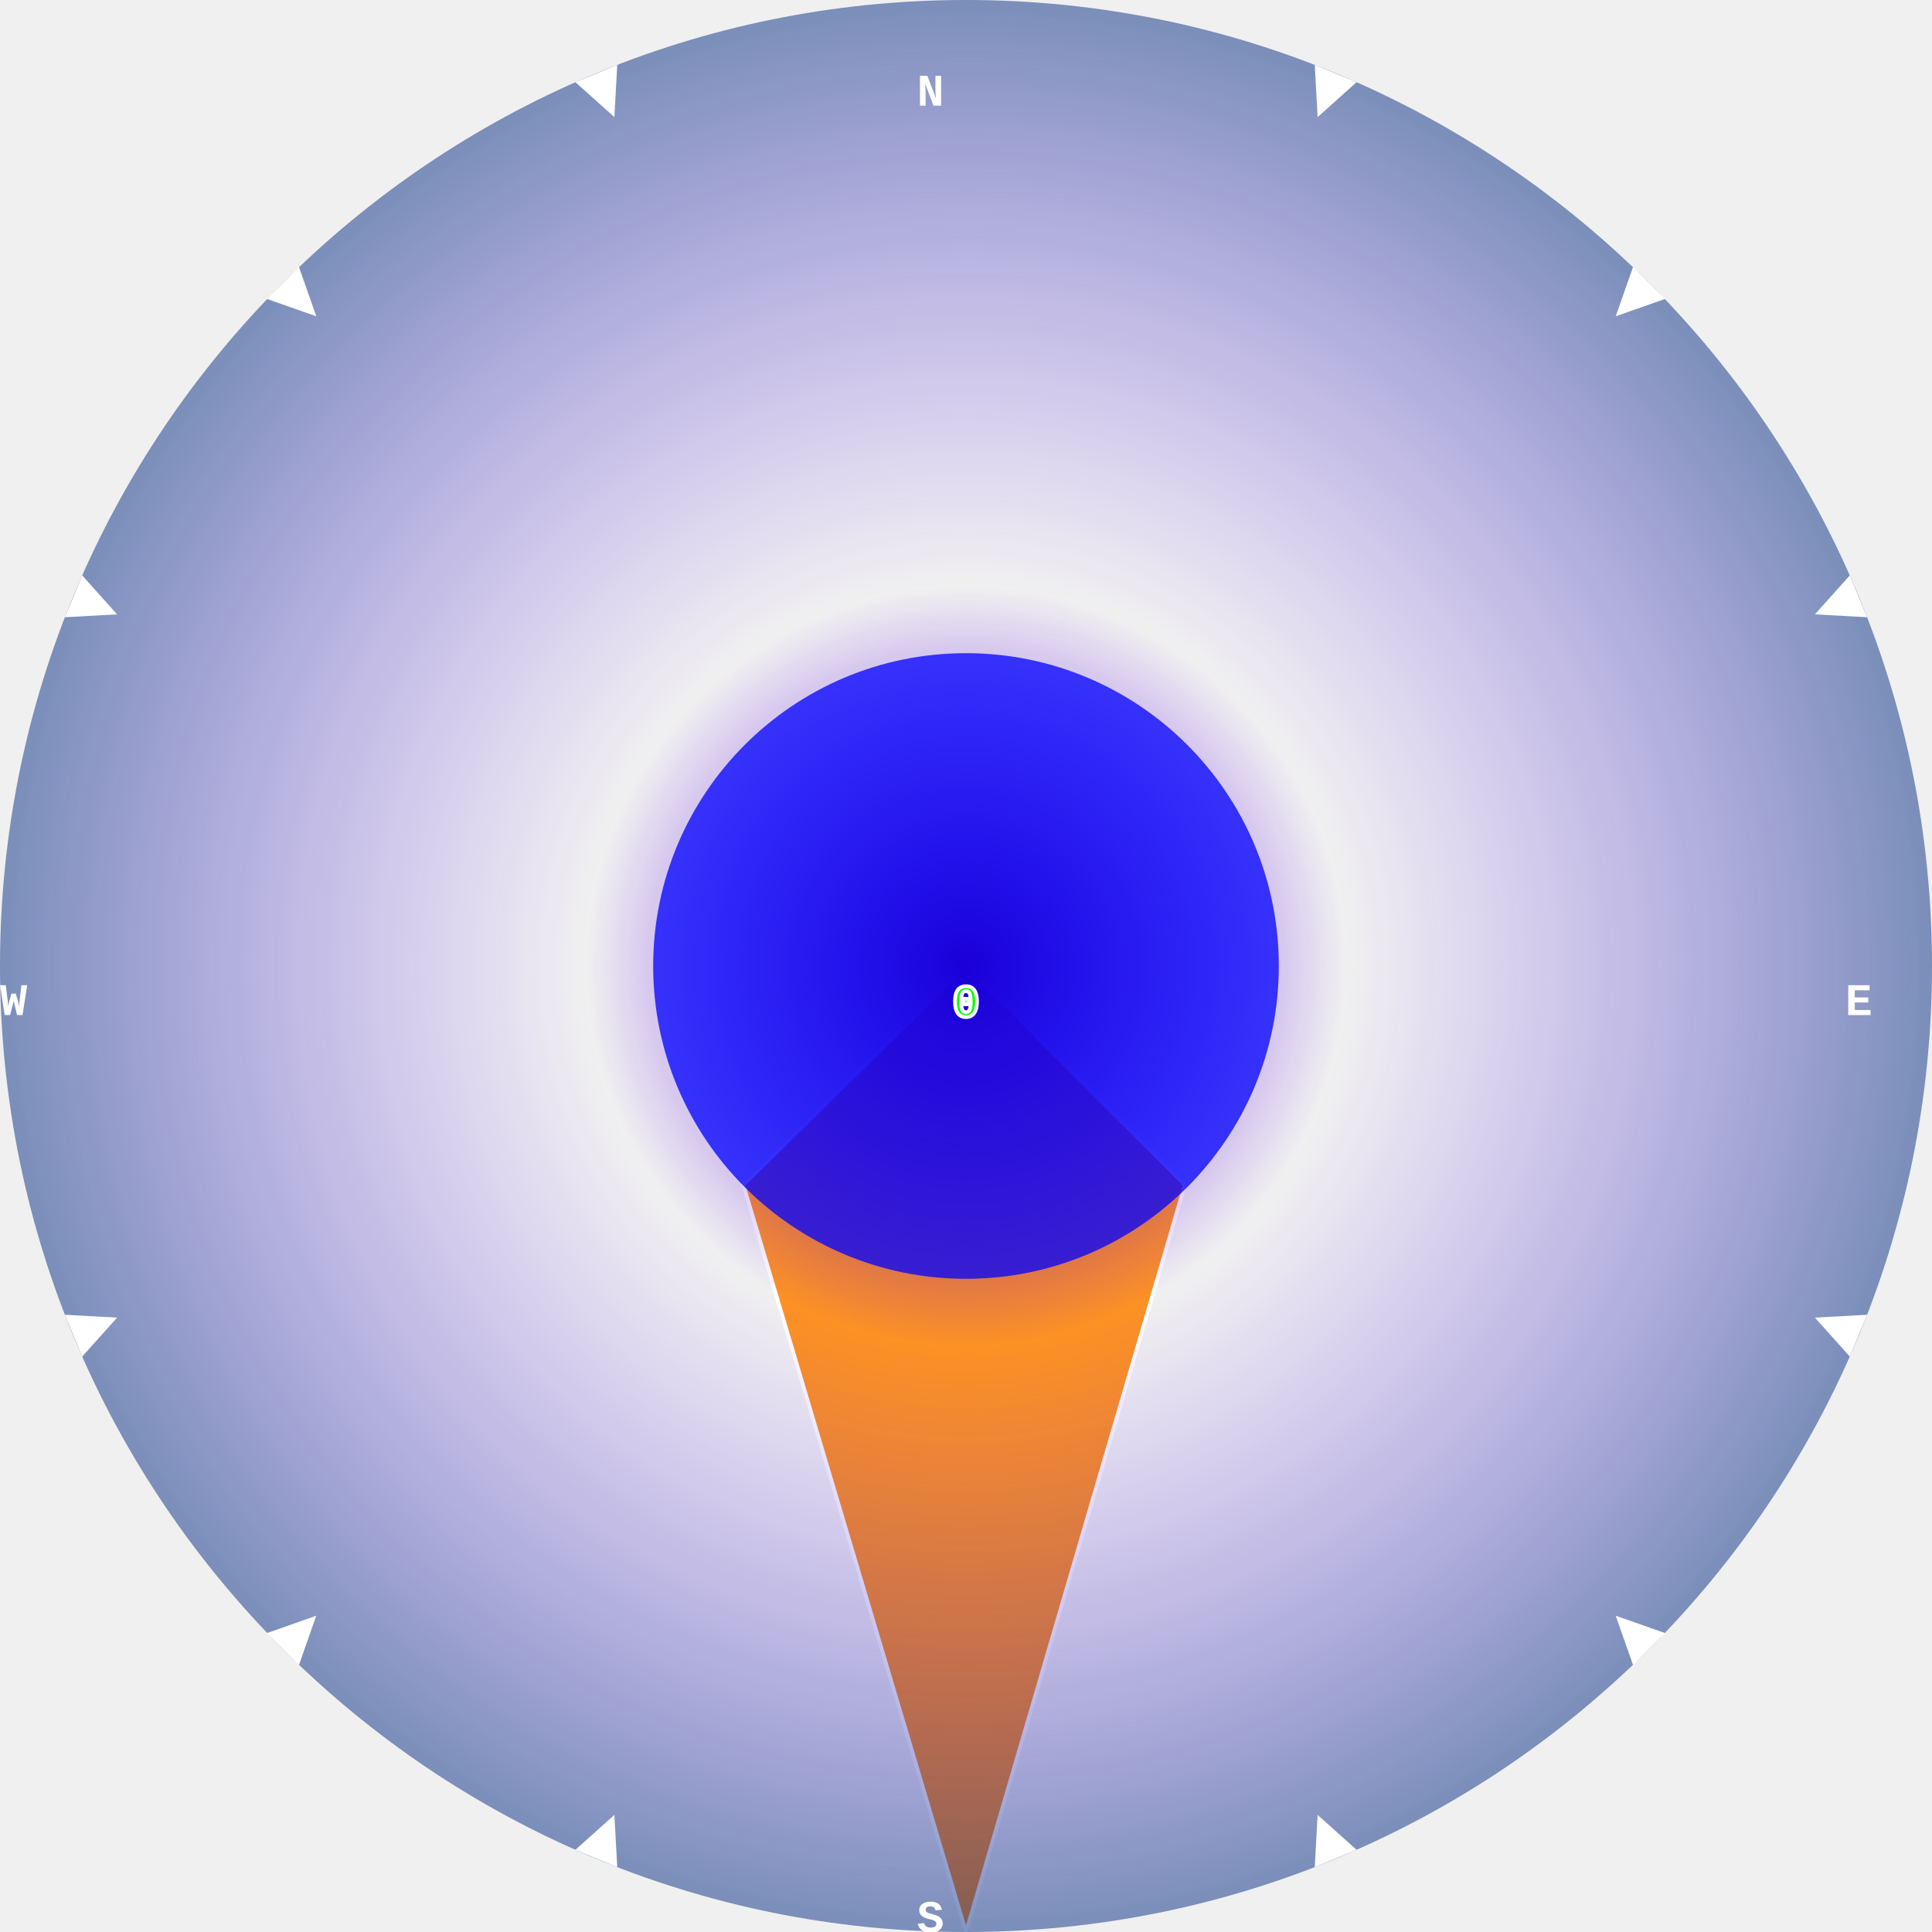
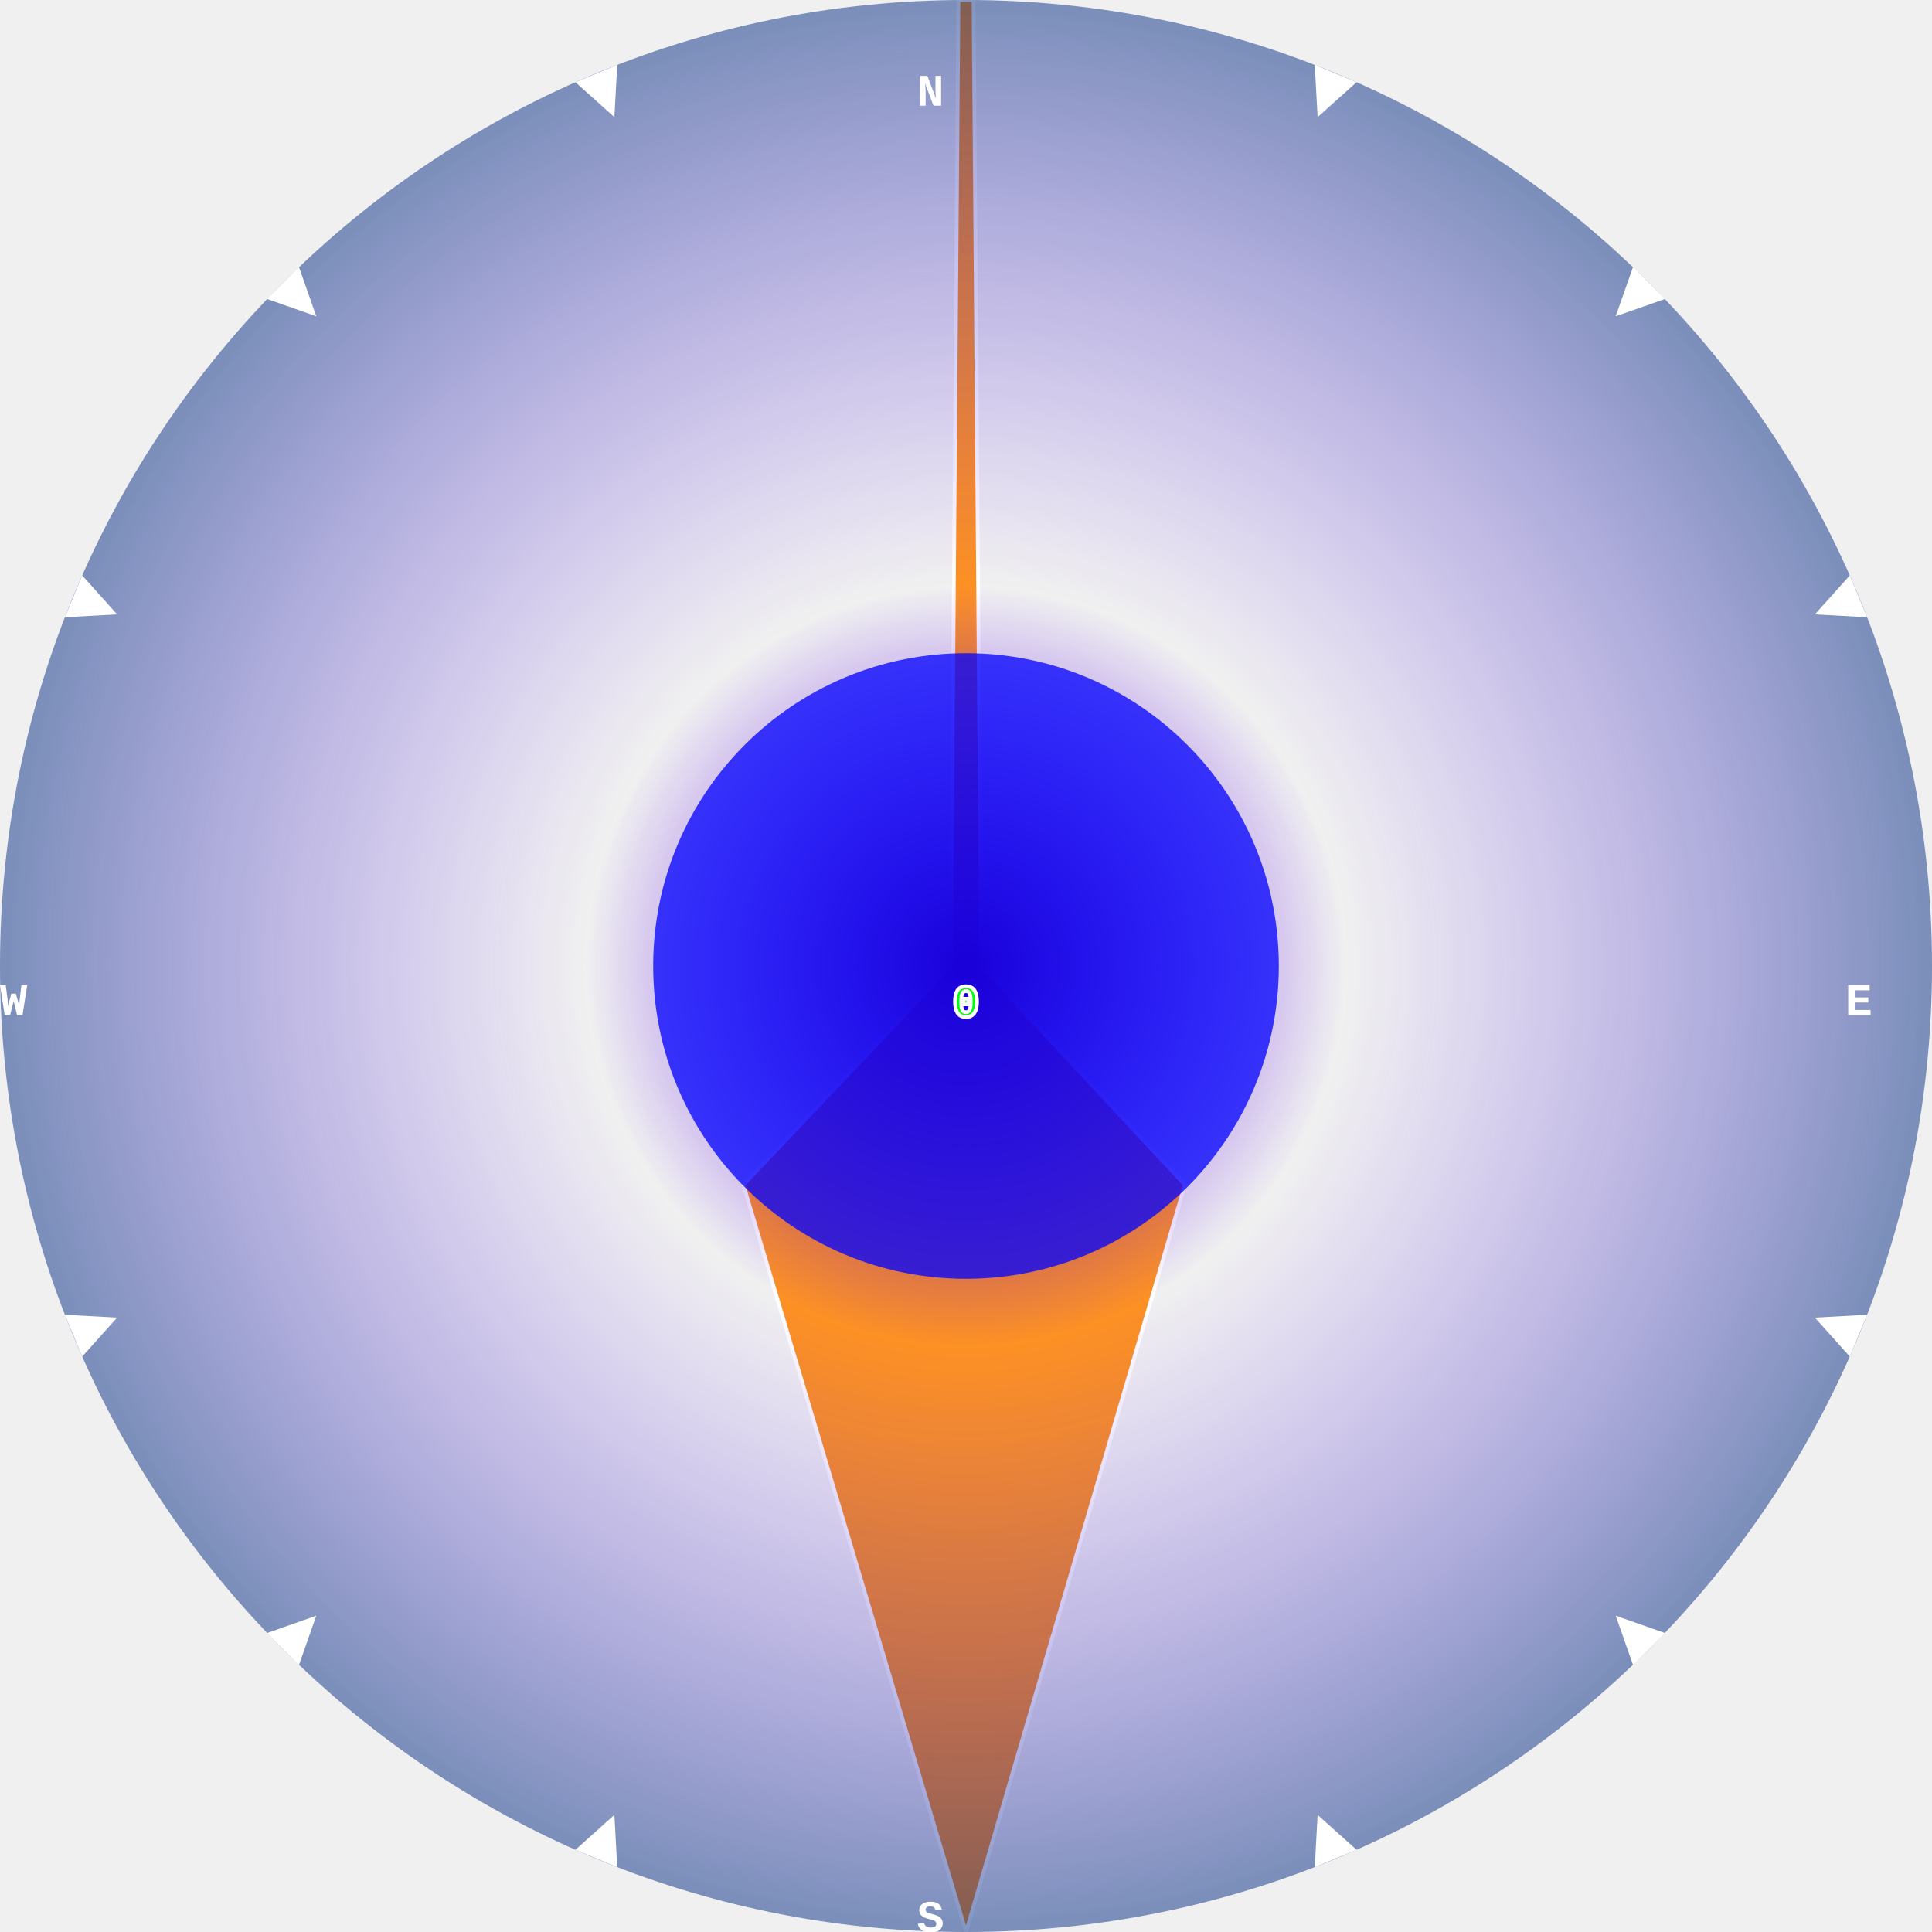
<svg xmlns="http://www.w3.org/2000/svg" width="512" height="512">
  <defs>
    <radialGradient id="faceGradient">
      <stop offset="0%" stop-color="hsla(300, 100%, 20%, 1)" />
      <stop offset="39%" stop-color="hsla(260, 100%, 50%, 0.0)" />
      <stop offset="100%" stop-color="hsla(220, 100%, 25%, 0.5" />
    </radialGradient>
    <path id="hash" d="M 250 0 L 256 12.5 L 262 0 Z" class="direction" />
  </defs>
  <style>
    .hidden { display: none; }
    .direction { fill: white; }
    .text {
      font-weight: bold;
      font-family: 'Courier New', Courier, monospace;
      font-size: 3rem;
    }
    #face {
      /* fill: hsla(240, 50%, 50%, 0.5); */
      fill: url(#faceGradient);
    }
    #centerCircle {
      fill: hsla(240, 100%, 50%, 0.75);
    }
    #velocityText {
      font-size: 9rem;
      stroke: white;
      fill: hsl(120, 100%, 50%);
      font-weight: bold;
      font-family: 'Courier New', Courier, monospace;
      text-anchor: middle;
      dominant-baseline: middle;
    }
    #directionIndicator {
      stroke: white;
      fill: hsla(30, 100%, 50%, 0.85);
      transform-origin: 50% 50%;
      transform: rotate(0deg);
    }
  </style>
-   <path id="directionIndicator" d="M 256 256 L 314 314 L 256 512 L 197 314 Z" />
+   <path id="directionIndicator" d="M 258 0 L 260 256 L 314 314 L 256 512 L 197 314 L 252 256 L 254 0 Z" />
  <circle id="face" cx="256" cy="256" r="256" />
  <circle id="centerCircle" cx="256" cy="256" r="82.9" />
  <text id="velocityText" x="256" y="266">0</text>
  <text x="243" y="28" class="direction text">N</text>
  <text x="489" y="269" class="direction text">E</text>
  <text x="243" y="512" class="direction text">S</text>
  <text x="0" y="269" class="direction text">W</text>
  <use href="#hash" transform="rotate(22.5, 256, 256)" />
  <use href="#hash" transform="rotate(45, 256, 256)" />
  <use href="#hash" transform="rotate(67.5, 256, 256)" />
  <use href="#hash" transform="rotate(112.5, 256, 256)" />
  <use href="#hash" transform="rotate(135, 256, 256)" />
  <use href="#hash" transform="rotate(157.5, 256, 256)" />
  <use href="#hash" transform="rotate(202.5, 256, 256)" />
  <use href="#hash" transform="rotate(225, 256, 256)" />
  <use href="#hash" transform="rotate(247.5, 256, 256)" />
  <use href="#hash" transform="rotate(292.5, 256, 256)" />
  <use href="#hash" transform="rotate(315, 256, 256)" />
  <use href="#hash" transform="rotate(337.5, 256, 256)" />
</svg>
